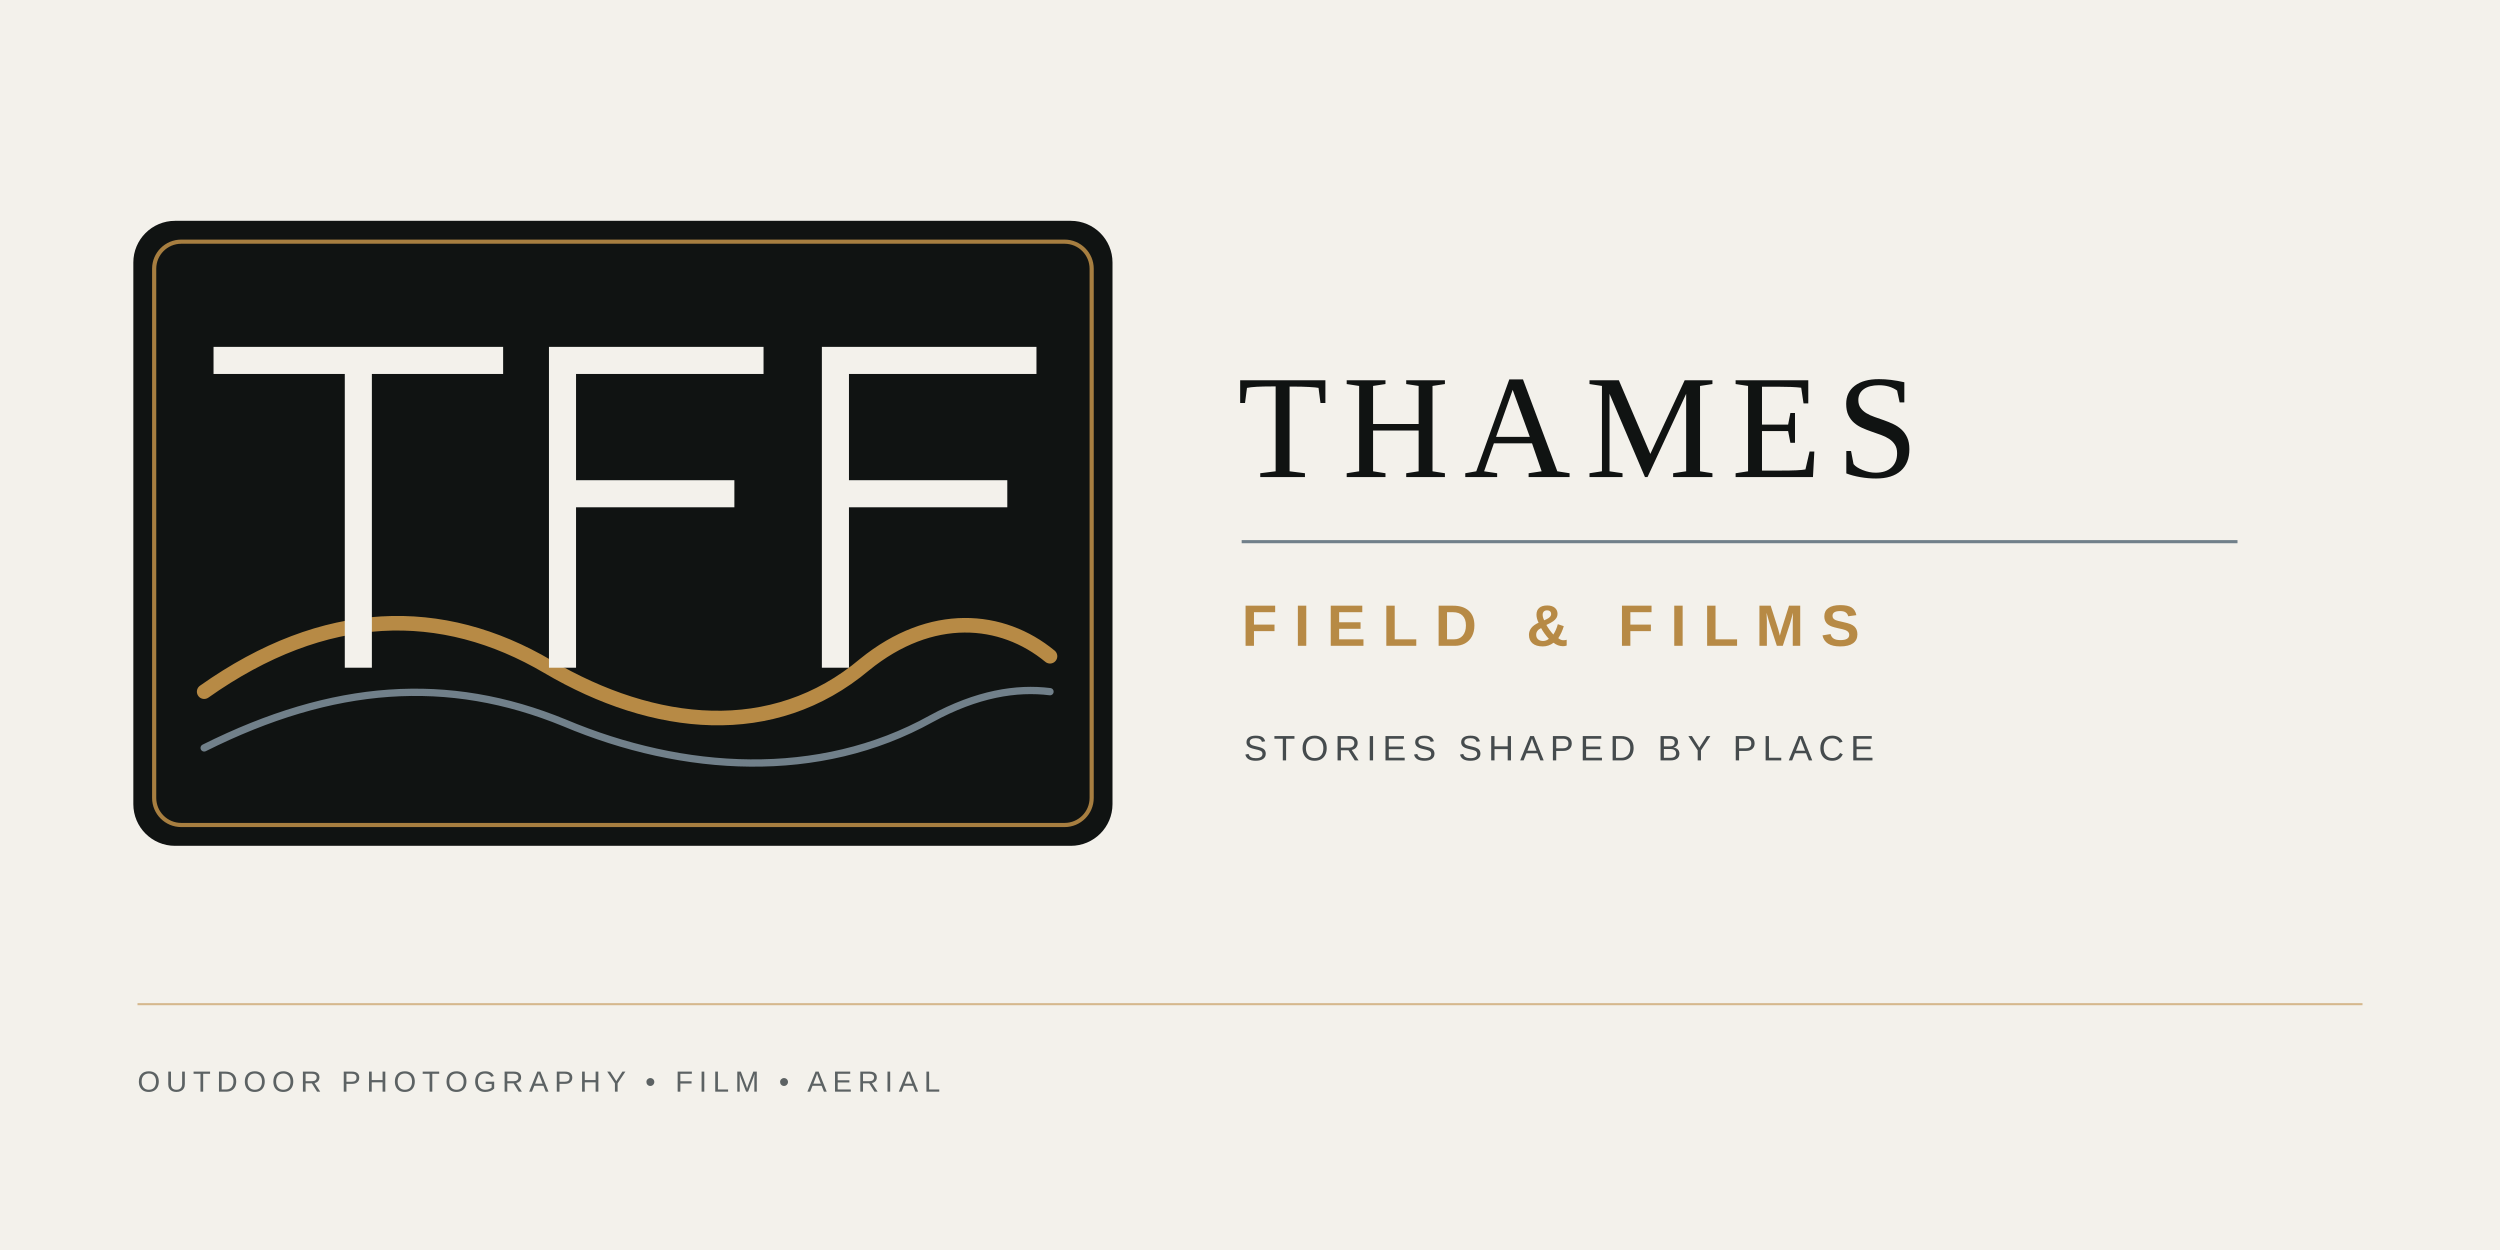
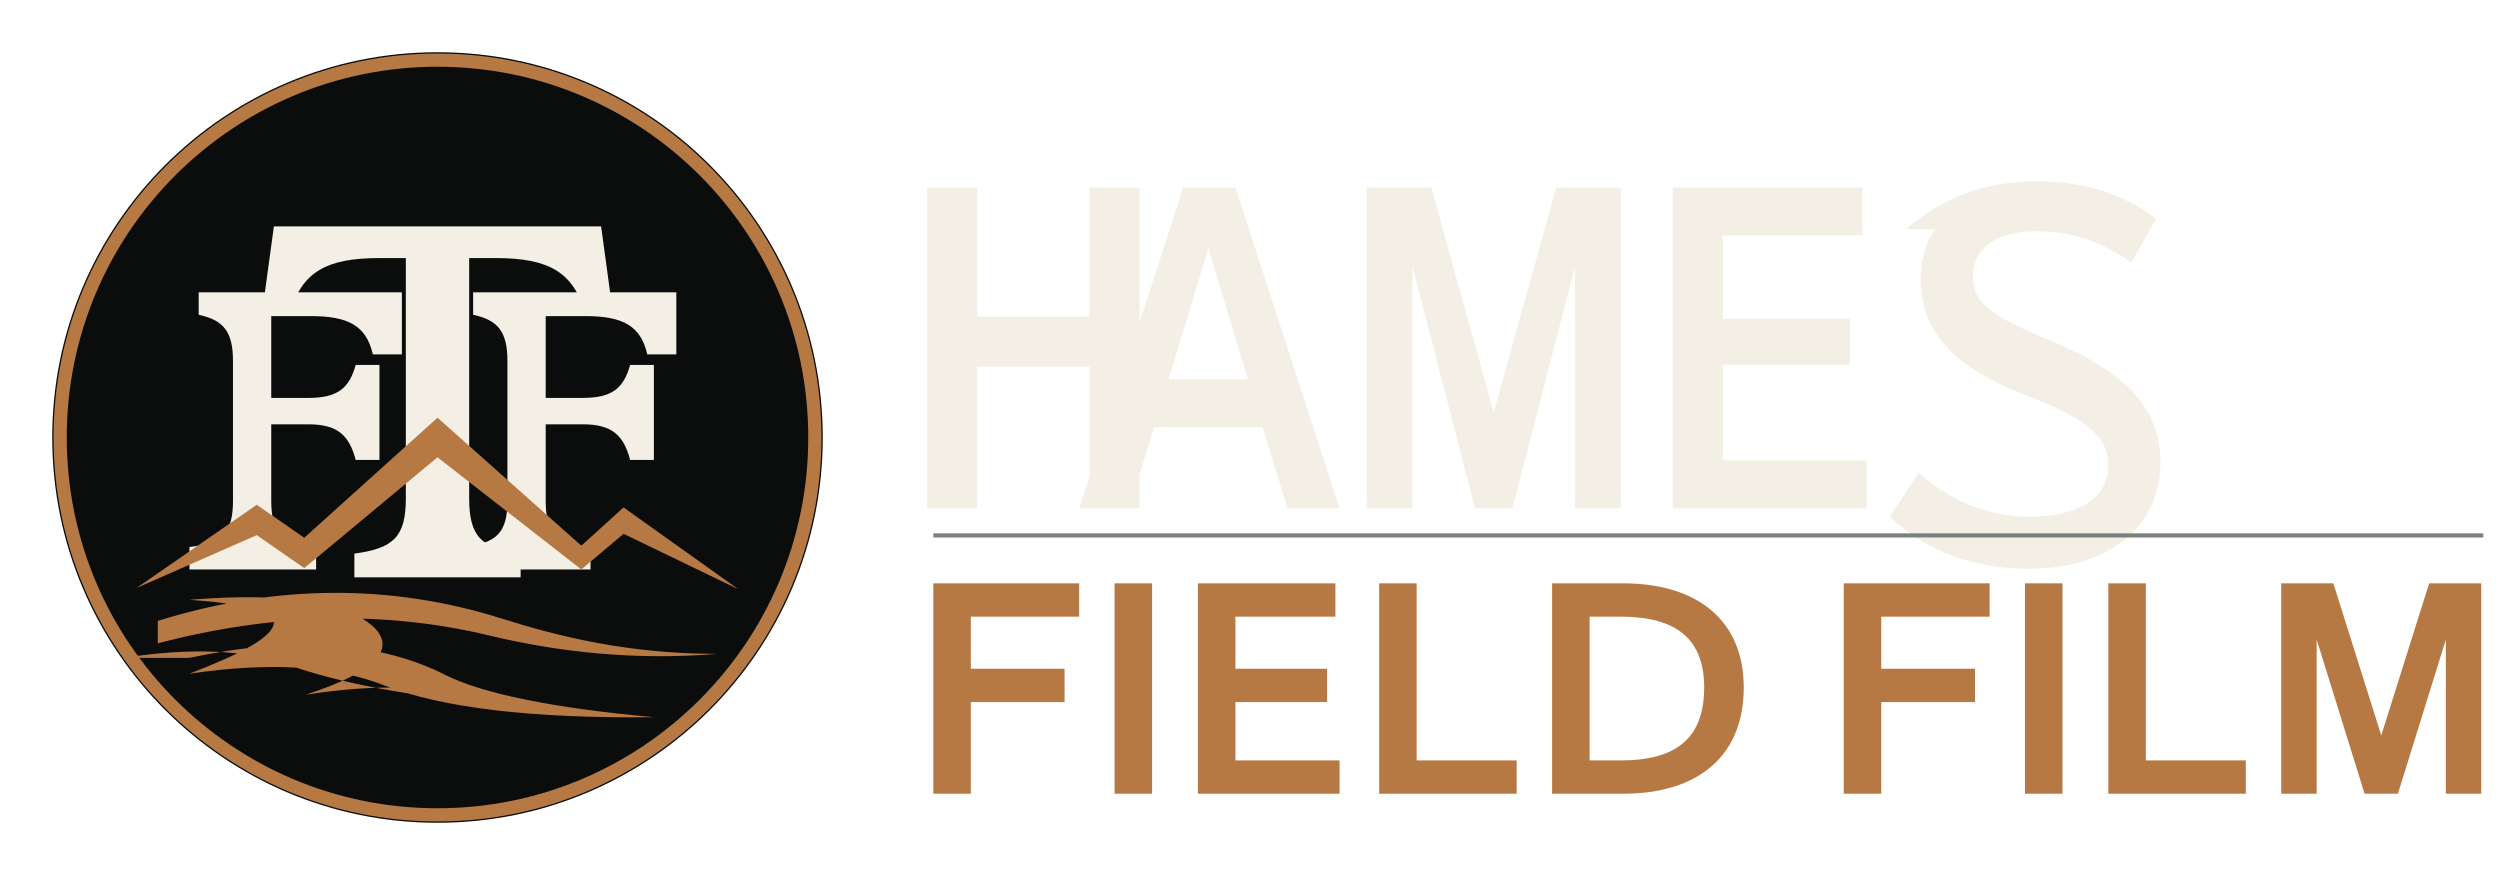
- <svg xmlns="http://www.w3.org/2000/svg" viewBox="0 0 1200 600" role="img" aria-labelledby="title desc">
-   <rect width="1200" height="600" fill="#f3f1eb" />
-   <g transform="translate(64 106)">
-     <rect x="0" y="0" width="470" height="300" rx="20" fill="#101312" />
-     <rect x="10" y="10" width="450" height="280" rx="13" fill="none" stroke="#b78a45" stroke-width="2" opacity="0.9" />
-     <path d="M34 226 C92 185 148 184 199 214 C250 244 307 250 351 213 C383 187 417 190 440 209" fill="none" stroke="#b78a45" stroke-width="7" stroke-linecap="round" />
-     <path d="M34 253 C96 222 151 218 207 241 C264 265 329 269 383 239 C405 227 424 224 440 226" fill="none" stroke="#71808a" stroke-width="3.5" stroke-linecap="round" />
-     <g fill="none" stroke="#f3f1eb" stroke-width="13" stroke-linecap="square" stroke-linejoin="miter">
-       <path d="M45 67 H171 M108 67 V208" />
-       <path d="M206 208 V67 H296 M206 131 H282" />
-       <path d="M337 208 V67 H427 M337 131 H413" />
+ <svg xmlns="http://www.w3.org/2000/svg" viewBox="0 0 1200 420" role="img" aria-labelledby="title desc">
+   <g transform="translate(20 20) scale(.633333)">
+     <circle cx="300" cy="300" r="292" fill="#0b0d0c" />
+     <circle cx="300" cy="300" r="286" fill="none" stroke="#b77943" stroke-width="10" />
+     <g fill="#f3efe4">
+       <path d="M119 190h154v47h-22c-5-22-19-29-47-29h-30v62h28c22 0 31-7 36-25h18v72h-18c-5-19-14-27-36-27h-28v58c0 24 8 32 34 35v17H112v-17c25-3 33-11 33-35V242c0-22-7-31-26-35z" />
+       <path d="M327 190h154v47h-22c-5-22-19-29-47-29h-30v62h28c22 0 31-7 36-25h18v72h-18c-5-19-14-27-36-27h-28v58c0 24 8 32 34 35v17h-96v-17c25-3 33-11 33-35V242c0-22-7-31-26-35z" />
    </g>
+     <path fill="#f3efe4" d="M176 140h248l9 66h-21c-9-31-27-42-68-42h-20v182c0 29 9 38 39 42v18H237v-18c30-4 39-13 39-42V164h-20c-41 0-59 11-68 42h-21z" />
+     <path fill="#b77943" d="M72 414l91-63 36 25 101-91 109 97 32-29 87 62-87-42-32 27-109-85-101 84-36-25zM88 439c90-28 177-28 260-2 44 14 97 27 164 27-61 5-119-1-173-14-79-19-163-17-251 6zM112 467c80-17 145-12 194 13 28 14 81 25 158 32-92 1-160-7-204-24-38-15-87-18-148-9 39-15 64-28 64-39 0-8-21-14-64-17 73-6 120 2 140 21 17 17 0 34-52 51 56-9 104-7 144 7-66-6-119-16-158-30-31-11-72-13-124-5z" />
  </g>
-   <g transform="translate(594 155)">
-     <text x="0" y="74" fill="#101312" font-family="Georgia, 'Times New Roman', serif" font-size="71" letter-spacing="7">THAMES</text>
-     <line x1="2" y1="105" x2="480" y2="105" stroke="#71808a" stroke-width="1.5" />
-     <text x="2" y="155" fill="#b78a45" font-family="Arial, Helvetica, sans-serif" font-size="28" font-weight="600" letter-spacing="8">FIELD &amp; FILMS</text>
-     <text x="3" y="210" fill="#454b4d" font-family="Arial, Helvetica, sans-serif" font-size="17" letter-spacing="3">STORIES SHAPED BY PLACE</text>
+   <g fill="#f3efe4" transform="translate(445 90)">
+     <path d="M0 0h24v62h54V0h24v154H78V86H24v68H0zM123 0h25l50 154h-25l-12-39h-52l-12 39H73zm-7 92h38l-19-63zM211 0h31l30 108L302 0h31v154h-22V38l-30 116h-18L233 38v116h-22zM358 0h91v23h-67v40h61v22h-61v46h69v23h-93zM470 20c17-15 38-23 63-23 22 0 41 6 57 18l-12 21c-14-10-29-15-45-15-20 0-31 8-31 22 0 12 9 19 36 30 39 16 54 34 54 59 0 31-25 51-63 51-26 0-49-8-67-25l14-21c16 14 34 21 53 21 24 0 38-9 38-25 0-13-10-22-39-33-36-14-51-31-51-56 0-9 2-17 7-24z" />
  </g>
-   <g transform="translate(66 482)">
-     <line x1="0" y1="0" x2="1068" y2="0" stroke="#d5b88d" stroke-width="1" />
-     <text x="0" y="42" fill="#5c6263" font-family="Arial, Helvetica, sans-serif" font-size="14" letter-spacing="2.8">OUTDOOR PHOTOGRAPHY  •  FILM  •  AERIAL</text>
+   <g fill="#b77943" transform="translate(448 280)">
+     <path d="M0 0h70v16H18v25h45v16H18v44H0zM87 0h18v101H87zM127 0h66v16h-48v25h44v16h-44v28h50v16h-68zM214 0h18v85h48v16h-66zM297 0h34c36 0 58 18 58 50 0 33-22 51-58 51h-34zm18 16v69h15c27 0 40-11 40-35 0-23-13-34-40-34zM437 0h70v16h-52v25h45v16h-45v44h-18zM524 0h18v101h-18zM564 0h18v85h48v16h-66zM647 0h25l23 73 23-73h25v101h-17V27l-23 74h-16l-23-74v74h-17z" />
  </g>
+   <path d="M448 257h744" stroke="#7b817f" stroke-width="2" />
</svg>
